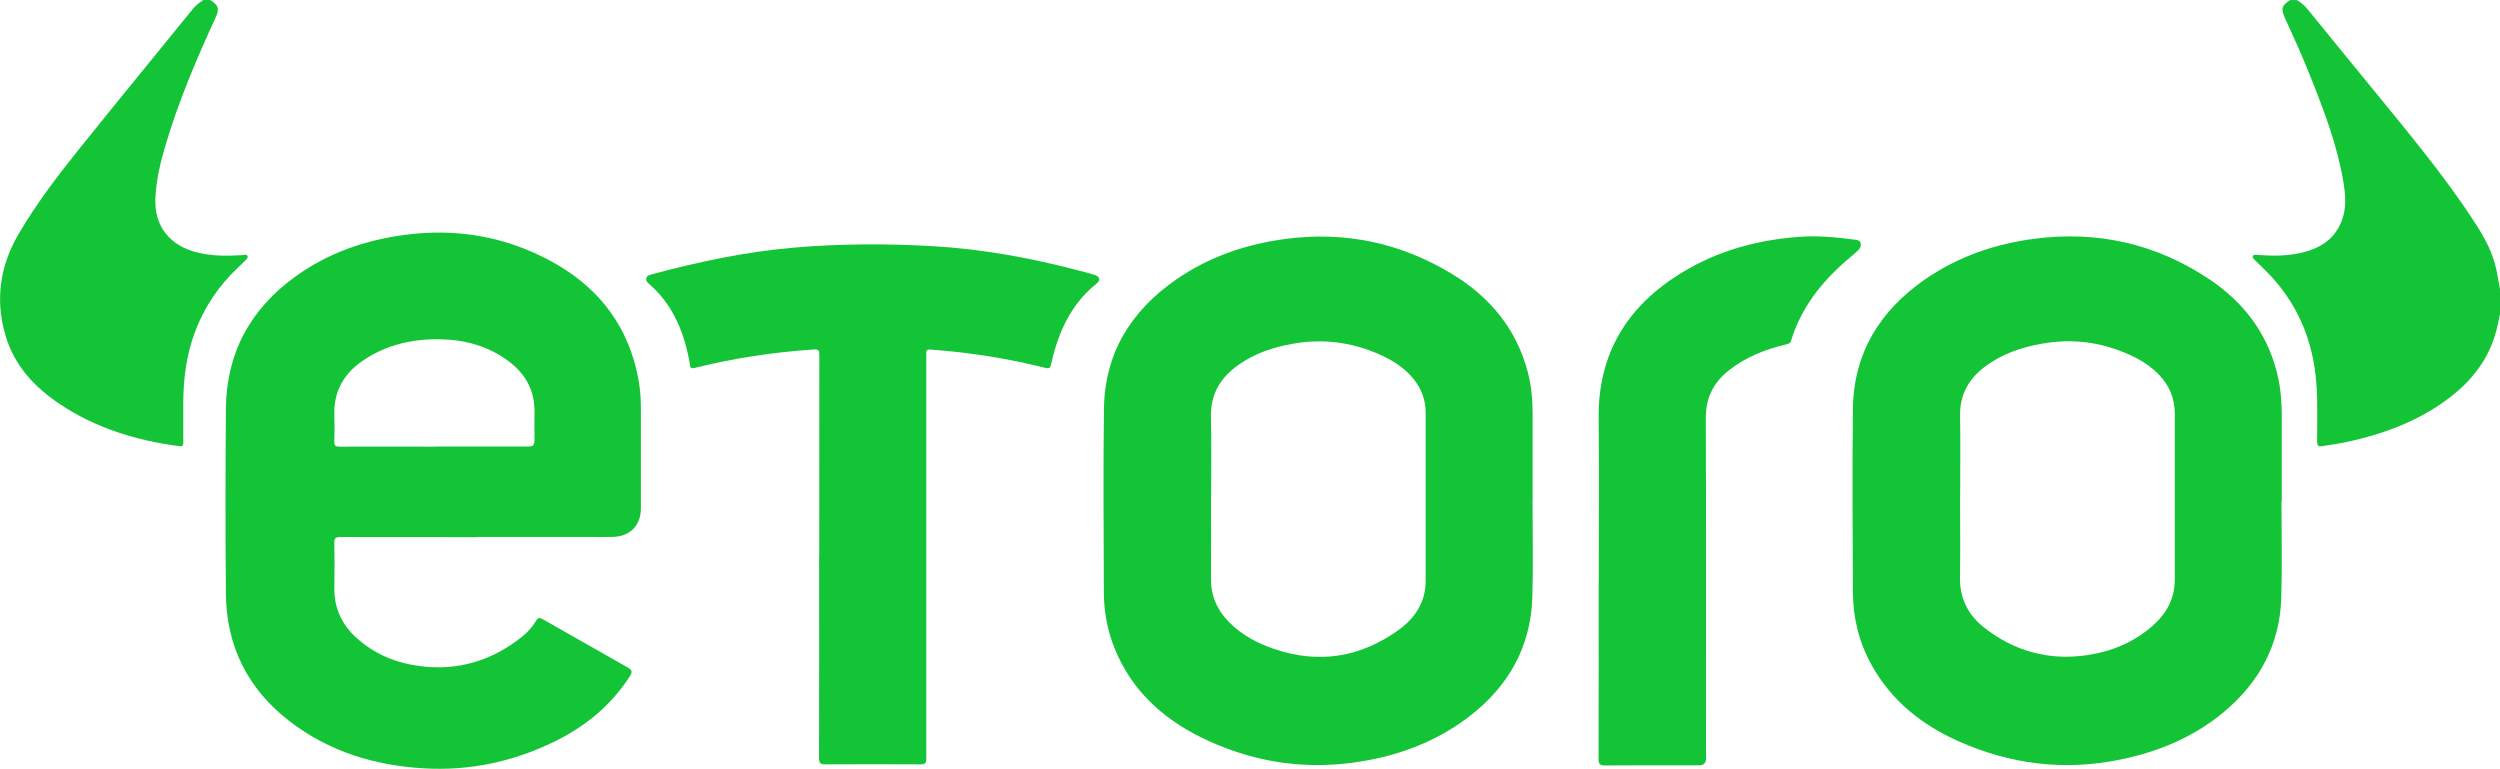
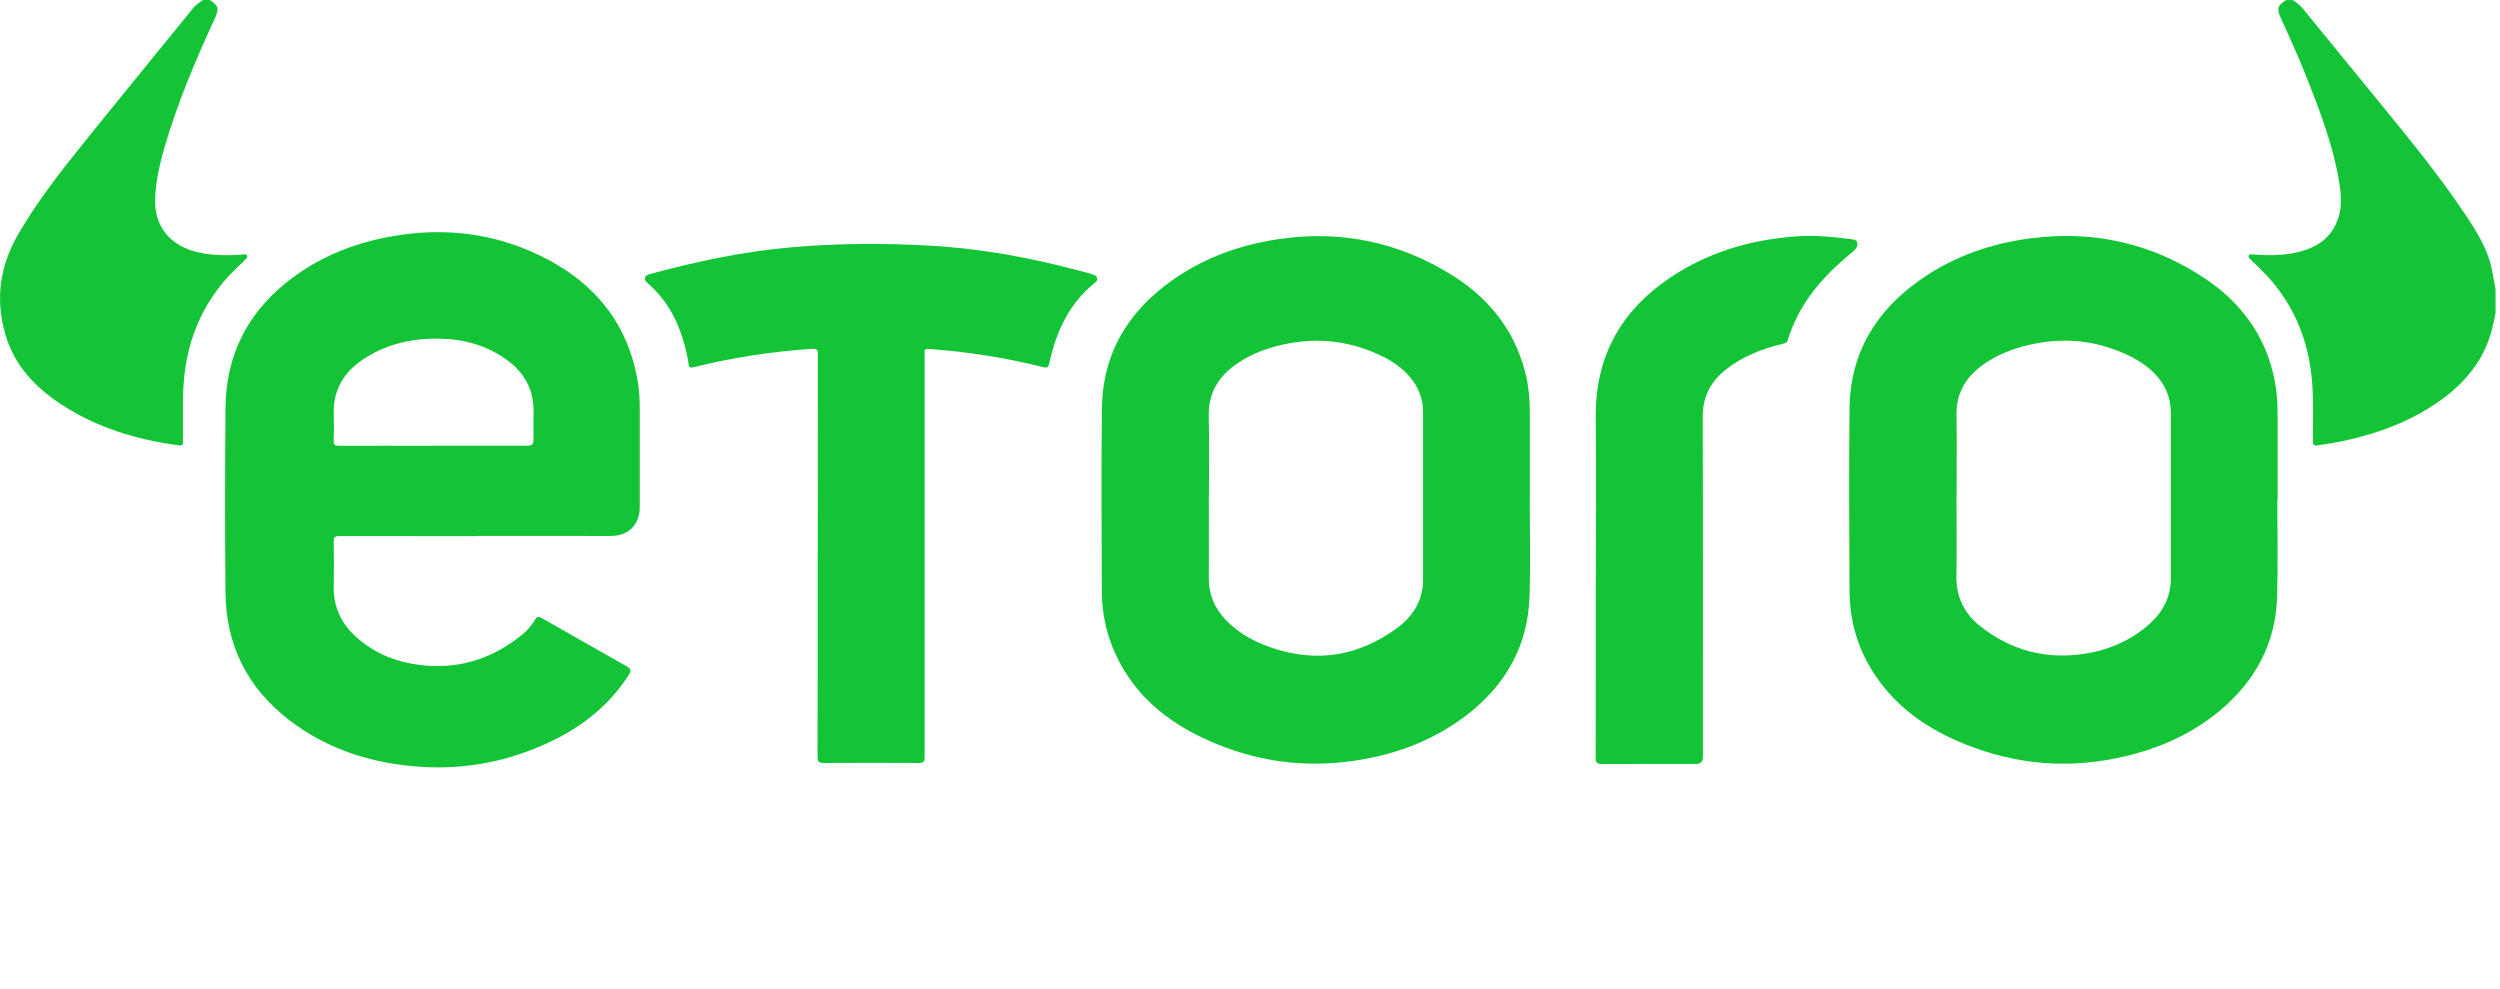
- <svg xmlns="http://www.w3.org/2000/svg" id="Layer_2" viewBox="0 0 257.53 79.2">
-   <defs>
-     <style>.cls-1{fill:#13c536;stroke-width:0px;}</style>
-   </defs>
-   <g id="Layer_1-2">
-     <path class="cls-1" d="m257.53,32.36c-.12.53-.22,1.07-.35,1.59-.76,3.03-2.58,5.33-5.04,7.16-3.09,2.3-6.62,3.6-10.35,4.41-.85.18-1.71.3-2.57.44-.48.08-.52-.11-.53-.5,0-1.96.07-3.92-.07-5.88-.33-4.6-2.03-8.58-5.36-11.83-.34-.33-.67-.65-1.01-.98-.11-.11-.24-.24-.18-.39.08-.19.29-.13.45-.12,1.39.1,2.78.13,4.16-.14,2.23-.43,3.99-1.46,4.68-3.78.36-1.2.23-2.43.03-3.63-.63-3.78-2-7.34-3.41-10.88-.8-2.02-1.7-4-2.6-5.97-.44-.97-.35-1.29.54-1.85h.7c.41.25.77.55,1.08.93,2.5,3.08,5.02,6.15,7.53,9.22,3.15,3.87,6.33,7.71,9.11,11.86,1.14,1.71,2.27,3.44,2.75,5.48.18.77.3,1.56.45,2.34v2.51Z" />
-     <path class="cls-1" d="m21.65,0c.89.57.98.89.54,1.86-2,4.34-3.87,8.74-5.21,13.34-.49,1.67-.87,3.36-.97,5.11-.18,3.09,1.61,5.07,4.39,5.72,1.45.34,2.92.35,4.4.26.07,0,.13-.02.2-.02.18,0,.41-.1.5.11.08.19-.12.33-.24.46-.23.24-.48.47-.72.7-2.01,1.89-3.51,4.11-4.47,6.7-.86,2.32-1.18,4.73-1.19,7.19,0,1.37,0,2.75,0,4.12,0,.3-.03.47-.42.41-4.38-.58-8.53-1.83-12.25-4.3-2.65-1.76-4.75-4.01-5.65-7.13C-.51,30.9-.01,27.42,1.89,24.15c1.81-3.1,3.98-5.96,6.22-8.75,3.92-4.88,7.89-9.72,11.84-14.58.28-.34.64-.57.99-.82h.7Z" />
-     <path class="cls-1" d="m49.06,55.33c-4.68,0-9.35,0-14.03-.01-.45,0-.6.11-.59.58.03,1.56.03,3.11,0,4.67-.02,2.03.74,3.71,2.22,5.08,1.83,1.69,4.05,2.62,6.48,2.95,3.97.55,7.53-.52,10.65-3.02.58-.46,1.07-1.02,1.45-1.66.18-.3.35-.31.64-.15,2.92,1.67,5.85,3.32,8.77,4.98.48.27.52.46.22.93-2,3.11-4.78,5.31-8.08,6.87-4.15,1.96-8.53,2.87-13.11,2.6-5.07-.29-9.79-1.72-13.86-4.86-4.29-3.31-6.5-7.71-6.55-13.12-.06-6.35-.05-12.69,0-19.04.04-5.77,2.53-10.31,7.18-13.66,3.37-2.43,7.19-3.74,11.29-4.28,5.29-.7,10.32.17,15.01,2.71,4.5,2.44,7.56,6.06,8.79,11.1.32,1.29.48,2.6.48,3.93,0,3.47,0,6.93,0,10.4,0,1.81-1.12,2.95-2.93,2.98-.85.02-1.71,0-2.56,0-3.82,0-7.64,0-11.47,0Zm-4.43-9.33c3.22,0,6.43,0,9.65,0,.68,0,.78-.1.78-.79,0-.89-.02-1.77,0-2.66.06-2.34-.96-4.13-2.83-5.46-2.05-1.47-4.39-2.1-6.89-2.14-2.88-.05-5.59.57-7.99,2.22-1.94,1.33-2.98,3.16-2.91,5.56.03.92.03,1.84,0,2.76-.02.43.13.52.54.52,3.22-.02,6.43,0,9.65,0Z" />
-     <path class="cls-1" d="m235.02,51.62c0,3.32.08,6.63-.02,9.94-.14,4.81-2.24,8.71-5.91,11.78-3.12,2.6-6.76,4.11-10.7,4.91-5.74,1.18-11.3.49-16.63-1.89-3.78-1.68-6.9-4.16-8.95-7.83-1.3-2.33-1.92-4.85-1.94-7.5-.03-6.3-.07-12.59,0-18.89.07-5.77,2.78-10.15,7.46-13.38,3.4-2.34,7.21-3.65,11.28-4.17,6.49-.84,12.5.53,17.94,4.15,3.75,2.5,6.27,5.93,7.18,10.43.24,1.17.31,2.35.32,3.54,0,2.96,0,5.93,0,8.89-.01,0-.02,0-.04,0Zm-33.11-.48c0,2.76.04,5.53-.01,8.29-.04,2.14.79,3.86,2.42,5.16,3.14,2.5,6.75,3.49,10.73,2.89,2.54-.38,4.86-1.36,6.8-3.11,1.38-1.25,2.18-2.77,2.18-4.67,0-5.69,0-11.39,0-17.08,0-1.59-.57-2.93-1.67-4.06-.67-.69-1.45-1.24-2.3-1.68-3.07-1.57-6.31-2.08-9.7-1.48-2.16.38-4.21,1.08-5.98,2.44-1.64,1.27-2.51,2.89-2.47,5.01.05,2.76.01,5.53.01,8.29Z" />
-     <path class="cls-1" d="m157.87,51.6c0,3.3.08,6.6-.02,9.89-.15,5.17-2.49,9.26-6.57,12.37-3.58,2.72-7.68,4.16-12.11,4.73-5.42.69-10.58-.24-15.46-2.64-4.01-1.98-7.14-4.88-8.87-9.1-.75-1.85-1.12-3.79-1.13-5.78-.02-6.31-.07-12.63.01-18.94.07-5.73,2.77-10.09,7.4-13.31,3.41-2.37,7.23-3.67,11.32-4.21,6.16-.81,11.9.42,17.18,3.64,3.86,2.35,6.59,5.63,7.76,10.08.38,1.43.5,2.9.5,4.38,0,2.96,0,5.93,0,8.89,0,0-.02,0-.02,0Zm-33.12-.43c0,2.81.02,5.63,0,8.44-.02,1.76.62,3.23,1.84,4.46,1.31,1.33,2.91,2.19,4.65,2.78,4.62,1.57,8.92.87,12.85-1.97,1.69-1.22,2.77-2.87,2.77-5.04.01-5.78,0-11.55,0-17.33,0-1.32-.44-2.49-1.28-3.51-.79-.96-1.78-1.67-2.89-2.21-3.02-1.49-6.2-1.97-9.52-1.38-1.99.35-3.89.98-5.57,2.16-1.89,1.32-2.92,3.04-2.86,5.42.07,2.73.02,5.46.02,8.19Z" />
-     <path class="cls-1" d="m84.39,57.33c0-6.93,0-13.87.01-20.8,0-.49-.14-.56-.59-.53-4.14.28-8.22.89-12.24,1.9-.54.14-.48-.2-.52-.48-.35-2.01-.95-3.93-2.04-5.67-.59-.94-1.31-1.78-2.15-2.51-.18-.16-.35-.31-.28-.59.07-.26.29-.31.49-.37,4.82-1.3,9.69-2.34,14.68-2.77,4.79-.41,9.58-.43,14.37-.15,5.12.3,10.13,1.22,15.08,2.53.53.14,1.07.27,1.6.44.49.15.59.54.2.85-2.7,2.15-4.01,5.08-4.72,8.34-.09.39-.19.47-.58.38-3.89-.98-7.84-1.6-11.84-1.89-.51-.04-.44.22-.44.53,0,10.67,0,21.34,0,32,0,3.2,0,6.4,0,9.6,0,.45-.11.6-.59.6-3.27-.02-6.54-.02-9.81,0-.5,0-.65-.12-.65-.64.02-6.92.01-13.83.01-20.75Z" />
-     <path class="cls-1" d="m164.69,59.89c0-5.59.05-11.19-.01-16.78-.08-6.74,2.99-11.64,8.63-15.06,3.67-2.23,7.71-3.33,11.99-3.65,1.94-.15,3.85.04,5.76.29.25.03.52.04.6.35.08.29-.03.54-.23.73-.37.34-.76.66-1.14.99-2.64,2.28-4.76,4.94-5.79,8.34-.09.29-.29.32-.52.38-2.1.5-4.09,1.27-5.81,2.61-1.6,1.24-2.45,2.8-2.45,4.91.04,11.71.02,23.41.02,35.12q0,.72-.71.72c-3.24,0-6.47-.01-9.71.01-.51,0-.65-.15-.65-.66.02-6.1.01-12.19.01-18.29Z" />
-   </g>
+ <svg xmlns="http://www.w3.org/2000/svg" width="258" height="102" viewBox="0 0 258 102" fill="none">
+   <path d="M257.53 32.36C257.41 32.89 257.31 33.43 257.18 33.95C256.42 36.98 254.6 39.28 252.14 41.11C249.05 43.41 245.52 44.71 241.79 45.52C240.94 45.7 240.08 45.82 239.22 45.96C238.74 46.04 238.7 45.85 238.69 45.46C238.69 43.5 238.76 41.54 238.62 39.58C238.29 34.98 236.59 31 233.26 27.75C232.92 27.42 232.59 27.1 232.25 26.77C232.14 26.66 232.01 26.53 232.07 26.38C232.15 26.19 232.36 26.25 232.52 26.26C233.91 26.36 235.3 26.39 236.68 26.12C238.91 25.69 240.67 24.66 241.36 22.34C241.72 21.14 241.59 19.91 241.39 18.71C240.76 14.93 239.39 11.37 237.98 7.83C237.18 5.81 236.28 3.83 235.38 1.86C234.94 0.89 235.03 0.57 235.92 0.01H236.62C237.03 0.26 237.39 0.56 237.7 0.94C240.2 4.02 242.72 7.09 245.23 10.16C248.38 14.03 251.56 17.87 254.34 22.02C255.48 23.73 256.61 25.46 257.09 27.5C257.27 28.27 257.39 29.06 257.54 29.84V32.35L257.53 32.36Z" fill="#13C536" />
+   <path d="M21.65 0C22.54 0.57 22.63 0.89 22.19 1.86C20.19 6.2 18.32 10.6 16.98 15.2C16.49 16.87 16.11 18.56 16.01 20.31C15.83 23.4 17.62 25.38 20.4 26.03C21.85 26.37 23.32 26.38 24.8 26.29C24.87 26.29 24.93 26.27 25 26.27C25.18 26.27 25.41 26.17 25.5 26.38C25.58 26.57 25.38 26.71 25.26 26.84C25.03 27.08 24.78 27.31 24.54 27.54C22.53 29.43 21.03 31.65 20.07 34.24C19.21 36.56 18.89 38.97 18.88 41.43C18.88 42.8 18.88 44.18 18.88 45.55C18.88 45.85 18.85 46.02 18.46 45.96C14.08 45.38 9.93 44.13 6.21 41.66C3.56 39.9 1.46 37.65 0.56 34.53C-0.51 30.9 -0.01 27.42 1.89 24.15C3.7 21.05 5.87 18.19 8.11 15.4C12.03 10.52 16 5.68 19.95 0.82C20.23 0.48 20.59 0.25 20.94 0H21.64L21.65 0Z" fill="#13C536" />
+   <path d="M49.06 55.33C44.38 55.33 39.71 55.33 35.03 55.32C34.58 55.32 34.43 55.43 34.44 55.9C34.47 57.46 34.47 59.01 34.44 60.57C34.42 62.6 35.18 64.28 36.66 65.65C38.49 67.34 40.71 68.27 43.14 68.6C47.11 69.15 50.67 68.08 53.79 65.58C54.37 65.12 54.86 64.56 55.24 63.92C55.42 63.62 55.59 63.61 55.88 63.77C58.8 65.44 61.73 67.09 64.65 68.75C65.13 69.02 65.17 69.21 64.87 69.68C62.87 72.79 60.09 74.99 56.79 76.55C52.64 78.51 48.26 79.42 43.68 79.15C38.61 78.86 33.89 77.43 29.82 74.29C25.53 70.98 23.32 66.58 23.27 61.17C23.21 54.82 23.22 48.48 23.27 42.13C23.31 36.36 25.8 31.82 30.45 28.47C33.82 26.04 37.64 24.73 41.74 24.19C47.03 23.49 52.06 24.36 56.75 26.9C61.25 29.34 64.31 32.96 65.54 38C65.86 39.29 66.02 40.6 66.02 41.93C66.02 45.4 66.02 48.86 66.02 52.33C66.02 54.14 64.9 55.28 63.09 55.31C62.24 55.33 61.38 55.31 60.53 55.31C56.71 55.31 52.89 55.31 49.06 55.31V55.33ZM44.63 46C47.85 46 51.06 46 54.28 46C54.96 46 55.06 45.9 55.06 45.21C55.06 44.32 55.04 43.44 55.06 42.55C55.12 40.21 54.1 38.42 52.23 37.09C50.18 35.62 47.84 34.99 45.34 34.95C42.46 34.9 39.75 35.52 37.35 37.17C35.41 38.5 34.37 40.33 34.44 42.73C34.47 43.65 34.47 44.57 34.44 45.49C34.42 45.92 34.57 46.01 34.98 46.01C38.2 45.99 41.41 46.01 44.63 46.01V46Z" fill="#13C536" />
+   <path d="M235.02 51.62C235.02 54.94 235.1 58.25 235 61.56C234.86 66.37 232.76 70.27 229.09 73.34C225.97 75.94 222.33 77.45 218.39 78.25C212.65 79.43 207.09 78.74 201.76 76.36C197.98 74.68 194.86 72.2 192.81 68.53C191.51 66.2 190.89 63.68 190.87 61.03C190.84 54.73 190.8 48.44 190.87 42.14C190.94 36.37 193.65 31.99 198.33 28.76C201.73 26.42 205.54 25.11 209.61 24.59C216.1 23.75 222.11 25.12 227.55 28.74C231.3 31.24 233.82 34.67 234.73 39.17C234.97 40.34 235.04 41.52 235.05 42.71C235.05 45.67 235.05 48.64 235.05 51.6C235.04 51.6 235.03 51.6 235.01 51.6L235.02 51.62ZM201.91 51.14C201.91 53.9 201.95 56.67 201.9 59.43C201.86 61.57 202.69 63.29 204.32 64.59C207.46 67.09 211.07 68.08 215.05 67.48C217.59 67.1 219.91 66.12 221.85 64.37C223.23 63.12 224.03 61.6 224.03 59.7C224.03 54.01 224.03 48.31 224.03 42.62C224.03 41.03 223.46 39.69 222.36 38.56C221.69 37.87 220.91 37.32 220.06 36.88C216.99 35.31 213.75 34.8 210.36 35.4C208.2 35.78 206.15 36.48 204.38 37.84C202.74 39.11 201.87 40.73 201.91 42.85C201.96 45.61 201.92 48.38 201.92 51.14H201.91Z" fill="#13C536" />
+   <path d="M157.87 51.6C157.87 54.9 157.95 58.2 157.85 61.49C157.7 66.66 155.36 70.75 151.28 73.86C147.7 76.58 143.6 78.02 139.17 78.59C133.75 79.28 128.59 78.35 123.71 75.95C119.7 73.97 116.57 71.07 114.84 66.85C114.09 65 113.72 63.06 113.71 61.07C113.69 54.76 113.64 48.44 113.72 42.13C113.79 36.4 116.49 32.04 121.12 28.82C124.53 26.45 128.35 25.15 132.44 24.61C138.6 23.8 144.34 25.03 149.62 28.25C153.48 30.6 156.21 33.88 157.38 38.33C157.76 39.76 157.88 41.23 157.88 42.71C157.88 45.67 157.88 48.64 157.88 51.6H157.86H157.87ZM124.75 51.17C124.75 53.98 124.77 56.8 124.75 59.61C124.73 61.37 125.37 62.84 126.59 64.07C127.9 65.4 129.5 66.26 131.24 66.85C135.86 68.42 140.16 67.72 144.09 64.88C145.78 63.66 146.86 62.01 146.86 59.84C146.87 54.06 146.86 48.29 146.86 42.51C146.86 41.19 146.42 40.02 145.58 39C144.79 38.04 143.8 37.33 142.69 36.79C139.67 35.3 136.49 34.82 133.17 35.41C131.18 35.76 129.28 36.39 127.6 37.57C125.71 38.89 124.68 40.61 124.74 42.99C124.81 45.72 124.76 48.45 124.76 51.18L124.75 51.17Z" fill="#13C536" />
+   <path d="M84.39 57.33C84.39 50.4 84.39 43.46 84.4 36.53C84.4 36.04 84.26 35.97 83.81 36C79.67 36.28 75.59 36.89 71.57 37.9C71.03 38.04 71.09 37.7 71.05 37.42C70.7 35.41 70.1 33.49 69.01 31.75C68.42 30.81 67.7 29.97 66.86 29.24C66.68 29.08 66.51 28.93 66.58 28.65C66.65 28.39 66.87 28.34 67.07 28.28C71.89 26.98 76.76 25.94 81.75 25.51C86.54 25.1 91.33 25.08 96.12 25.36C101.24 25.66 106.25 26.58 111.2 27.89C111.73 28.03 112.27 28.16 112.8 28.33C113.29 28.48 113.39 28.87 113 29.18C110.3 31.33 108.99 34.26 108.28 37.52C108.19 37.91 108.09 37.99 107.7 37.9C103.81 36.92 99.86 36.3 95.86 36.01C95.35 35.97 95.42 36.23 95.42 36.54C95.42 47.21 95.42 57.88 95.42 68.54C95.42 71.74 95.42 74.94 95.42 78.14C95.42 78.59 95.31 78.74 94.83 78.74C91.56 78.72 88.29 78.72 85.02 78.74C84.52 78.74 84.37 78.62 84.37 78.1C84.39 71.18 84.38 64.27 84.38 57.35L84.39 57.33Z" fill="#13C536" />
+   <path d="M164.69 59.89C164.69 54.3 164.74 48.7 164.68 43.11C164.6 36.37 167.67 31.47 173.31 28.05C176.98 25.82 181.02 24.72 185.3 24.4C187.24 24.25 189.15 24.44 191.06 24.69C191.31 24.72 191.58 24.73 191.66 25.04C191.74 25.33 191.63 25.58 191.43 25.77C191.06 26.11 190.67 26.43 190.29 26.76C187.65 29.04 185.53 31.7 184.5 35.1C184.41 35.39 184.21 35.42 183.98 35.48C181.88 35.98 179.89 36.75 178.17 38.09C176.57 39.33 175.72 40.89 175.72 43C175.76 54.71 175.74 66.41 175.74 78.12C175.74 78.6 175.503 78.84 175.03 78.84C171.79 78.84 168.56 78.83 165.32 78.85C164.81 78.85 164.67 78.7 164.67 78.19C164.69 72.09 164.68 66 164.68 59.9L164.69 59.89Z" fill="#13C536" />
</svg>
